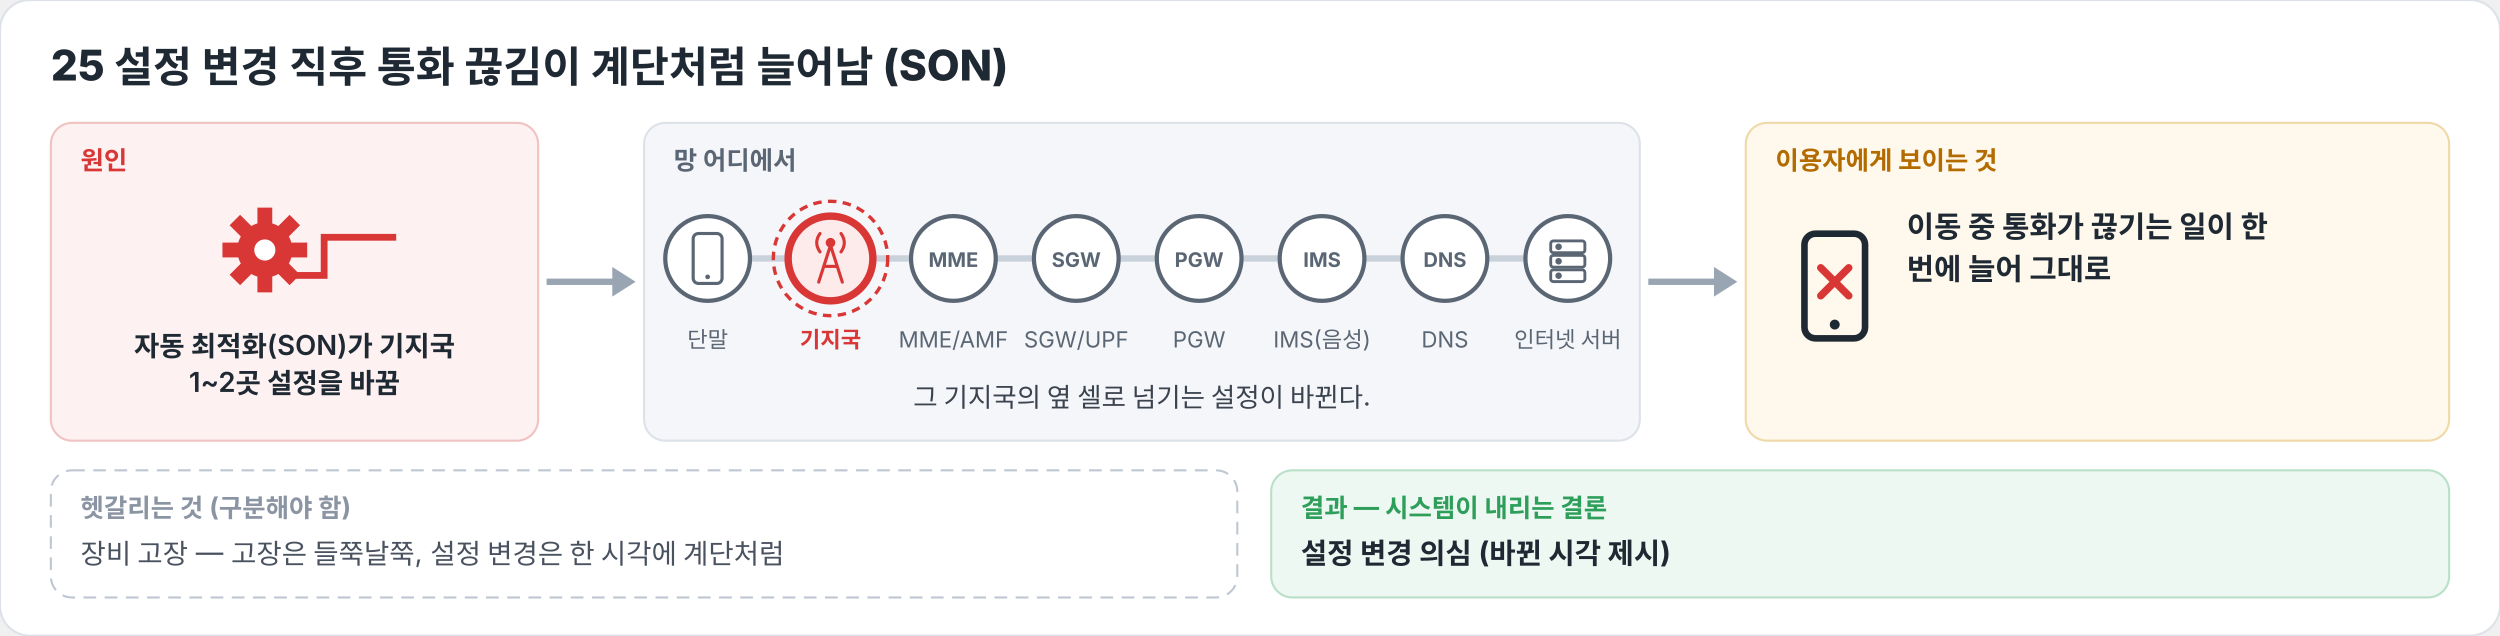
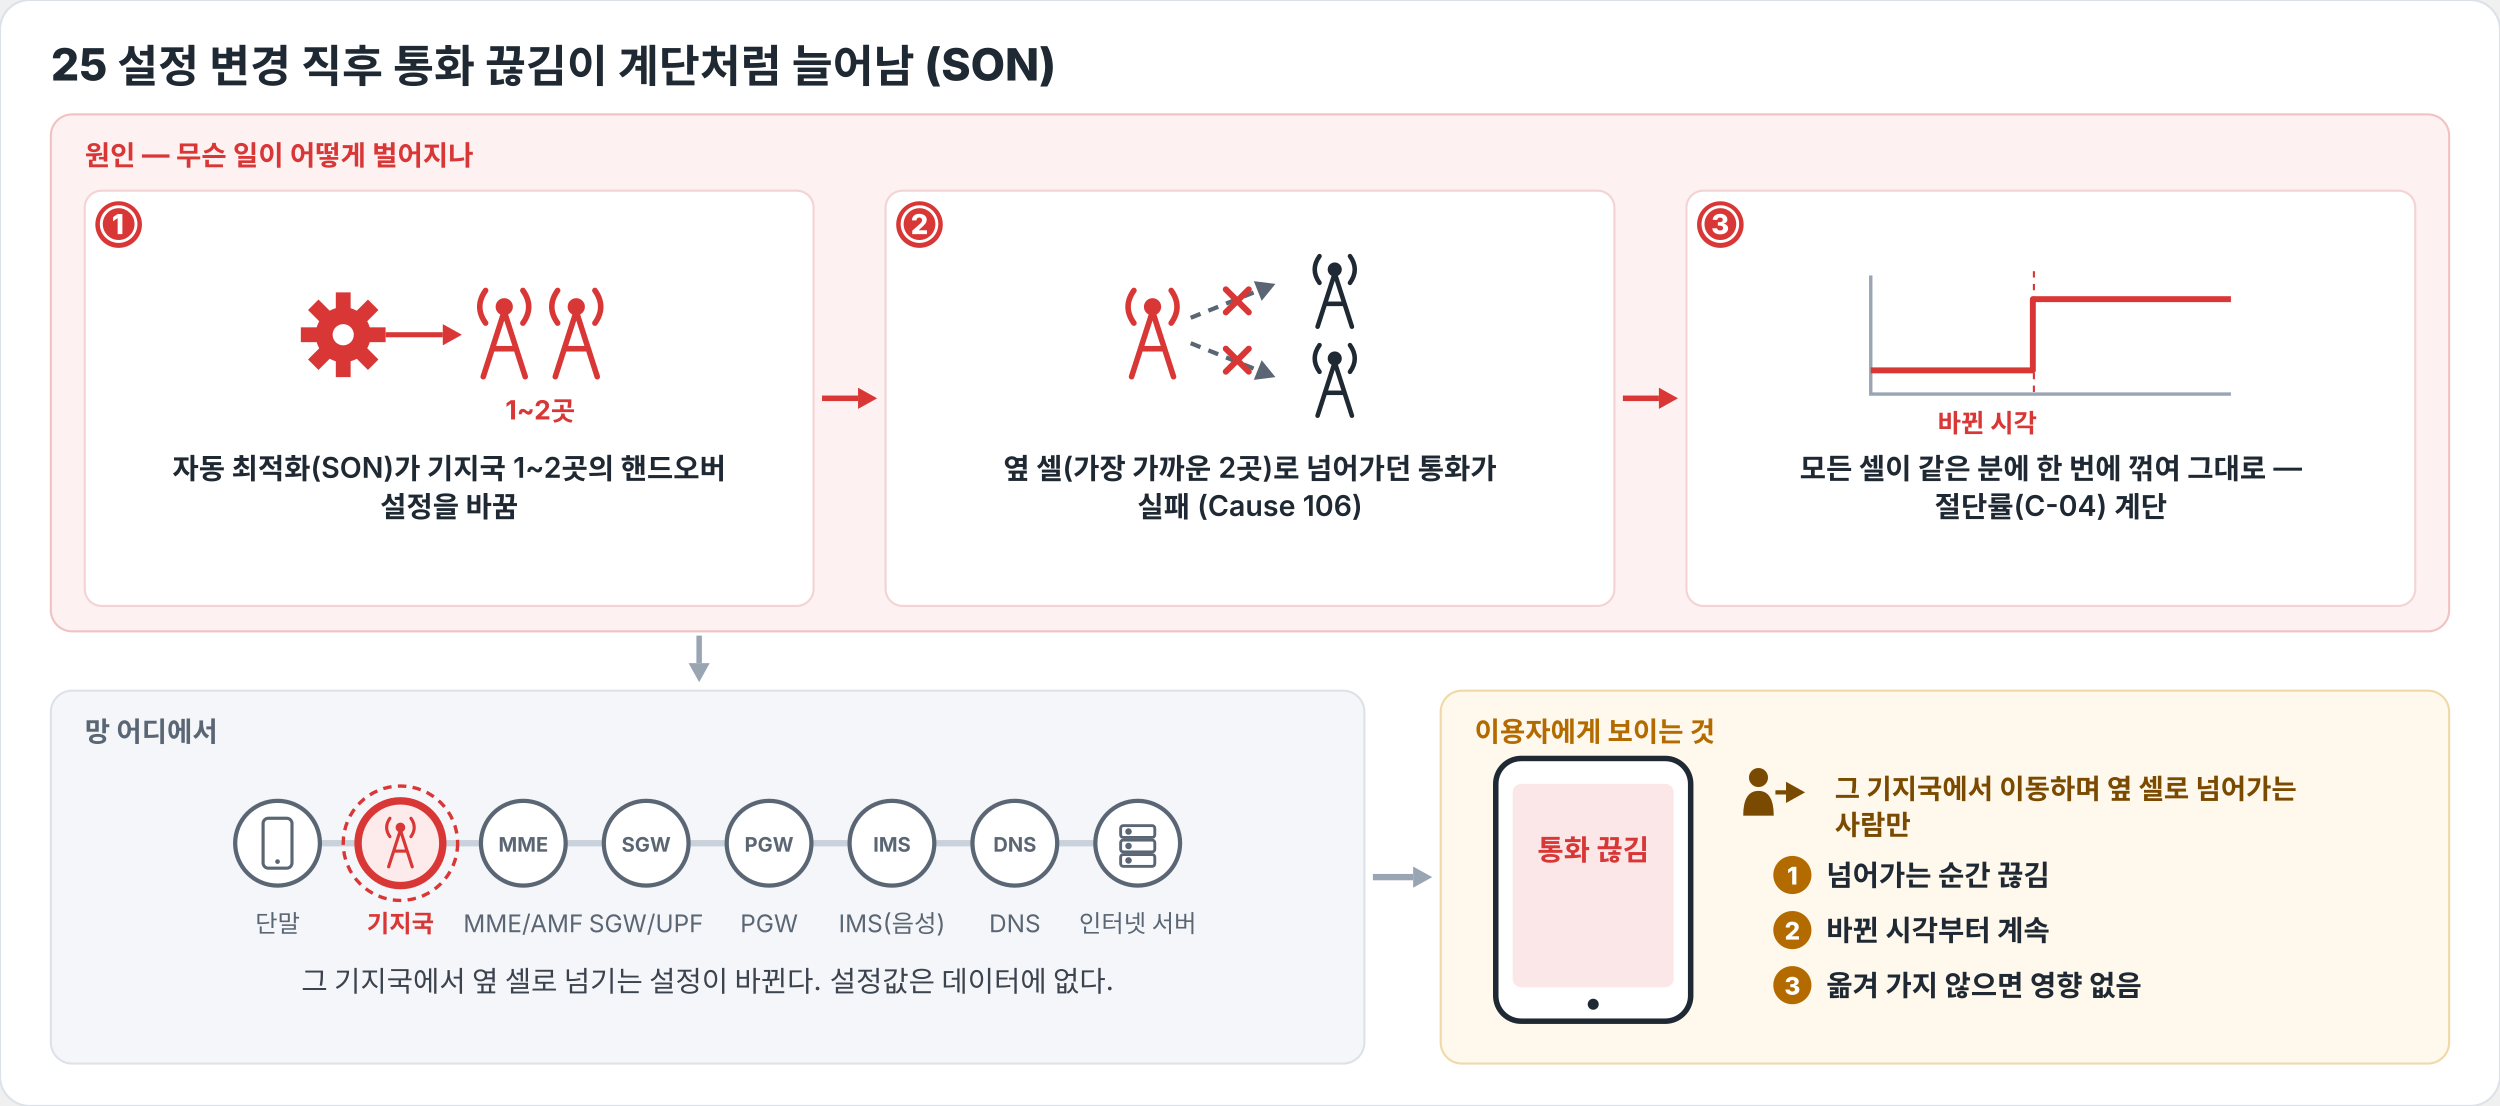
- <svg xmlns="http://www.w3.org/2000/svg" viewBox="0 0 1180 300" width="1180" height="300" font-family="-apple-system,'Apple SD Gothic Neo','Hiragino Sans',sans-serif">
-   <rect width="1180" height="300" rx="14" fill="#fff" stroke="#dde2e8" />
-   <text x="24" y="38" font-size="20" font-weight="800" fill="#1f2933">25  설정 변경 직후 통화 끊김이 계단처럼 늘어남 (SON)</text>
-   <rect x="24" y="58" width="230" height="150" rx="10" fill="#fdf1f1" stroke="#f1c2c2" />
-   <text x="38" y="80" font-size="12" font-weight="700" fill="#d93636">원인</text>
-   <g transform="translate(125,118)">
+ <svg xmlns="http://www.w3.org/2000/svg" viewBox="0 0 1180 522" width="1180" height="522" font-family="-apple-system,'Apple SD Gothic Neo','Hiragino Sans',sans-serif">
+   <rect width="1180" height="522" rx="14" fill="#fff" stroke="#dde2e8" />
+   <text x="24" y="38" font-size="21" font-weight="800" fill="#1f2933">25  설정 변경 직후 통화 끊김이 계단처럼 늘어남 (SON)</text>
+   <rect x="24" y="54" width="1132" height="244" rx="10" fill="#fdf1f1" stroke="#f1c2c2" />
+   <text x="40" y="78" font-size="13" font-weight="700" fill="#d93636">원인 — 무슨 일이 어떻게 벌어지나</text>
+   <rect x="40.0" y="90" width="344.0" height="196" rx="8" fill="#fff" stroke="#f3d3d3" />
+   <circle cx="56.0" cy="106" r="11" fill="#d93636" />
+   <text x="56.0" y="110.5" font-size="13" fill="#fff" font-weight="800" text-anchor="middle">①</text>
+   <g transform="translate(162.0,158)">
    <rect x="-3.5" y="-20" width="7" height="9" fill="#d93636" transform="rotate(0)" />
    <rect x="-3.5" y="-20" width="7" height="9" fill="#d93636" transform="rotate(45)" />
    <rect x="-3.5" y="-20" width="7" height="9" fill="#d93636" transform="rotate(90)" />
    <rect x="-3.5" y="-20" width="7" height="9" fill="#d93636" transform="rotate(135)" />
    <rect x="-3.5" y="-20" width="7" height="9" fill="#d93636" transform="rotate(180)" />
    <rect x="-3.5" y="-20" width="7" height="9" fill="#d93636" transform="rotate(225)" />
    <rect x="-3.5" y="-20" width="7" height="9" fill="#d93636" transform="rotate(270)" />
    <rect x="-3.5" y="-20" width="7" height="9" fill="#d93636" transform="rotate(315)" />
    <circle r="13" fill="#d93636" />
    <circle r="5" fill="#fff" />
  </g>
-   <polyline transform="translate(161,120)" points="-26,10 -8,10 -8,10 -8,-8 26,-8" fill="none" stroke="#d93636" stroke-width="3.2" />
-   <text x="139" y="168" font-size="13" fill="#1f2933" font-weight="600" text-anchor="middle">자동 최적화(SON)가 기지국</text>
-   <text x="139" y="185" font-size="13" fill="#1f2933" font-weight="600" text-anchor="middle">1~2곳 설정을 바꿈</text>
-   <line x1="258" y1="133" x2="292" y2="133" stroke="#9aa5b4" stroke-width="3" />
-   <polygon points="300,133 289,126 289,140" fill="#9aa5b4" />
-   <rect x="304" y="58" width="470" height="150" rx="10" fill="#f4f6f9" stroke="#dde2e8" />
-   <text x="318" y="80" font-size="12" font-weight="700" fill="#5b6675">망 어디에서</text>
-   <line x1="334" y1="122" x2="740" y2="122" stroke="#c9d1db" stroke-width="3" />
-   <circle cx="334" cy="122" r="20" fill="#fff" stroke="#5b6675" stroke-width="2" />
-   <g transform="translate(334,122) scale(0.62)">
-     <rect x="-11" y="-19" width="22" height="38" rx="4" fill="none" stroke="#5b6675" stroke-width="2.4" />
-     <circle cx="0" cy="14" r="1.8" fill="#5b6675" />
-   </g>
-   <text x="334" y="164" text-anchor="middle" font-size="10.5" fill="#5b6675" font-weight="400">단말</text>
-   <circle cx="392" cy="122" r="20" fill="#fdeaea" stroke="#d93636" stroke-width="3.5" />
-   <g transform="translate(392,122) scale(0.62)" stroke="#d93636" stroke-width="2.4" fill="none" stroke-linecap="round">
+   <line x1="182.0" y1="158" x2="209.0" y2="158.0" stroke="#d93636" stroke-width="2.4" />
+   <polygon points="218.0,158 209.0,153.0 209.0,163.0" fill="#d93636" />
+   <g transform="translate(238.0,158) scale(1.1)" stroke="#d93636" stroke-width="2.4" fill="none" stroke-linecap="round">
    <path d="M-9,18 L0,-10 L9,18 M-5,6 L5,6" />
    <circle cx="0" cy="-12" r="2.5" fill="#d93636" />
    <path d="M-8,-19 Q-13,-12 -8,-5 M8,-19 Q13,-12 8,-5" />
  </g>
-   <text x="392" y="164" text-anchor="middle" font-size="10.5" fill="#d93636" font-weight="700">기지국</text>
-   <circle cx="392" cy="122" r="27" fill="none" stroke="#d93636" stroke-width="1.6" stroke-dasharray="4 3" />
-   <circle cx="450" cy="122" r="20" fill="#fff" stroke="#5b6675" stroke-width="2" />
-   <text x="450" y="126" text-anchor="middle" font-size="9.5" font-weight="700" fill="#5b6675">MME</text>
-   <text x="450" y="164" text-anchor="middle" font-size="10.5" fill="#5b6675" font-weight="400">MME/AMF</text>
-   <circle cx="508" cy="122" r="20" fill="#fff" stroke="#5b6675" stroke-width="2" />
-   <text x="508" y="126" text-anchor="middle" font-size="9.5" font-weight="700" fill="#5b6675">SGW</text>
-   <text x="508" y="164" text-anchor="middle" font-size="10.5" fill="#5b6675" font-weight="400">SGW/UPF</text>
-   <circle cx="566" cy="122" r="20" fill="#fff" stroke="#5b6675" stroke-width="2" />
-   <text x="566" y="126" text-anchor="middle" font-size="9.5" font-weight="700" fill="#5b6675">PGW</text>
-   <text x="566" y="164" text-anchor="middle" font-size="10.5" fill="#5b6675" font-weight="400">PGW</text>
-   <circle cx="624" cy="122" r="20" fill="#fff" stroke="#5b6675" stroke-width="2" />
-   <text x="624" y="126" text-anchor="middle" font-size="9.5" font-weight="700" fill="#5b6675">IMS</text>
-   <text x="624" y="164" text-anchor="middle" font-size="10.5" fill="#5b6675" font-weight="400">IMS(음성)</text>
-   <circle cx="682" cy="122" r="20" fill="#fff" stroke="#5b6675" stroke-width="2" />
-   <text x="682" y="126" text-anchor="middle" font-size="9.5" font-weight="700" fill="#5b6675">DNS</text>
-   <text x="682" y="164" text-anchor="middle" font-size="10.5" fill="#5b6675" font-weight="400">DNS</text>
-   <circle cx="740" cy="122" r="20" fill="#fff" stroke="#5b6675" stroke-width="2" />
-   <g transform="translate(740,123) scale(.62)" fill="none" stroke="#5b6675" stroke-width="2.2">
+   <g transform="translate(272.0,158) scale(1.1)" stroke="#d93636" stroke-width="2.4" fill="none" stroke-linecap="round">
+     <path d="M-9,18 L0,-10 L9,18 M-5,6 L5,6" />
+     <circle cx="0" cy="-12" r="2.5" fill="#d93636" />
+     <path d="M-8,-19 Q-13,-12 -8,-5 M8,-19 Q13,-12 8,-5" />
+   </g>
+   <text x="255.0" y="198" font-size="12.5" fill="#d93636" font-weight="700" text-anchor="middle">1~2곳</text>
+   <text x="212.0" y="226" font-size="13.5" fill="#1f2933" font-weight="600" text-anchor="middle">자동 최적화(SON)가 기지국 1~2곳의 핸드오버</text>
+   <text x="212.0" y="244" font-size="13.5" fill="#1f2933" font-weight="600" text-anchor="middle">설정을 바꿈</text>
+   <line x1="388.0" y1="188" x2="405.0" y2="188.0" stroke="#d93636" stroke-width="2.6" />
+   <polygon points="414.0,188 405.0,183.0 405.0,193.0" fill="#d93636" />
+   <rect x="418.0" y="90" width="344.0" height="196" rx="8" fill="#fff" stroke="#f3d3d3" />
+   <circle cx="434.0" cy="106" r="11" fill="#d93636" />
+   <text x="434.0" y="110.5" font-size="13" fill="#fff" font-weight="800" text-anchor="middle">②</text>
+   <g transform="translate(544.0,158) scale(1.1)" stroke="#d93636" stroke-width="2.4" fill="none" stroke-linecap="round">
+     <path d="M-9,18 L0,-10 L9,18 M-5,6 L5,6" />
+     <circle cx="0" cy="-12" r="2.5" fill="#d93636" />
+     <path d="M-8,-19 Q-13,-12 -8,-5 M8,-19 Q13,-12 8,-5" />
+   </g>
+   <line x1="562.0" y1="150" x2="593.6" y2="137.3" stroke="#5b6675" stroke-width="2" stroke-dasharray="5 4" />
+   <polygon points="602.0,134 591.8,132.7 595.5,142.0" fill="#5b6675" />
+   <line x1="562.0" y1="162" x2="593.6" y2="174.7" stroke="#5b6675" stroke-width="2" stroke-dasharray="5 4" />
+   <polygon points="602.0,178 595.5,170.0 591.8,179.3" fill="#5b6675" />
+   <g transform="translate(630.0,138) scale(0.9)" stroke="#1f2933" stroke-width="2.4" fill="none" stroke-linecap="round">
+     <path d="M-9,18 L0,-10 L9,18 M-5,6 L5,6" />
+     <circle cx="0" cy="-12" r="2.5" fill="#1f2933" />
+     <path d="M-8,-19 Q-13,-12 -8,-5 M8,-19 Q13,-12 8,-5" />
+   </g>
+   <g transform="translate(630.0,180) scale(0.9)" stroke="#1f2933" stroke-width="2.4" fill="none" stroke-linecap="round">
+     <path d="M-9,18 L0,-10 L9,18 M-5,6 L5,6" />
+     <circle cx="0" cy="-12" r="2.5" fill="#1f2933" />
+     <path d="M-8,-19 Q-13,-12 -8,-5 M8,-19 Q13,-12 8,-5" />
+   </g>
+   <g transform="translate(584.0,142) scale(0.9)" stroke="#d93636" stroke-width="3.2" stroke-linecap="round">
+     <path d="M-6,-6 L6,6 M6,-6 L-6,6" />
+   </g>
+   <g transform="translate(584.0,170) scale(0.9)" stroke="#d93636" stroke-width="3.2" stroke-linecap="round">
+     <path d="M-6,-6 L6,6 M6,-6 L-6,6" />
+   </g>
+   <text x="590.0" y="226" font-size="13.5" fill="#1f2933" font-weight="600" text-anchor="middle">옆 셀(가장 가까운 2곳)로 넘어가던 통화가</text>
+   <text x="590.0" y="244" font-size="13.5" fill="#1f2933" font-weight="600" text-anchor="middle">실패 (Cause 106)</text>
+   <line x1="766.0" y1="188" x2="783.0" y2="188.0" stroke="#d93636" stroke-width="2.6" />
+   <polygon points="792.0,188 783.0,183.0 783.0,193.0" fill="#d93636" />
+   <rect x="796.0" y="90" width="344.0" height="196" rx="8" fill="#fff" stroke="#f3d3d3" />
+   <circle cx="812.0" cy="106" r="11" fill="#d93636" />
+   <text x="812.0" y="110.5" font-size="13" fill="#fff" font-weight="800" text-anchor="middle">③</text>
+   <path d="M883.0,130.0 L883.0,186.0 L1053.0,186.0" fill="none" stroke="#9aa5b4" stroke-width="1.6" />
+   <path d="M883.0,174.8 L959.5,174.8 L959.5,141.2 L1053.0,141.2" fill="none" stroke="#d93636" stroke-width="2.8" stroke-linejoin="round" />
+   <text x="938.0" y="204" font-size="12" fill="#d93636" font-weight="700" text-anchor="middle">바뀐 시각</text>
+   <line x1="960.0" y1="128" x2="960.0" y2="188" stroke="#d93636" stroke-dasharray="3 3" />
+   <text x="968.0" y="226" font-size="13.5" fill="#1f2933" font-weight="600" text-anchor="middle">모든 셀이 같은 분에 한 번에 꺾여 그대로 —</text>
+   <text x="968.0" y="244" font-size="13.5" fill="#1f2933" font-weight="600" text-anchor="middle">절단률(C-04) 계단</text>
+   <line x1="330" y1="300" x2="330.0" y2="313.0" stroke="#9aa5b4" stroke-width="2.6" />
+   <polygon points="330,322 335.0,313.0 325.0,313.0" fill="#9aa5b4" />
+   <rect x="24" y="326" width="620" height="176" rx="10" fill="#f4f6f9" stroke="#dde2e8" />
+   <text x="40" y="350" font-size="13" font-weight="700" fill="#5b6675">망 어디에서</text>
+   <line x1="131" y1="398" x2="537" y2="398" stroke="#c9d1db" stroke-width="3" />
+   <circle cx="131" cy="398" r="20" fill="#fff" stroke="#5b6675" stroke-width="2" />
+   <g transform="translate(131,398) scale(0.62)">
+     <rect x="-11" y="-19" width="22" height="38" rx="4" fill="none" stroke="#5b6675" stroke-width="2.4" />
+     <circle cx="0" cy="14" r="1.8" fill="#5b6675" />
+   </g>
+   <text x="131" y="440" text-anchor="middle" font-size="11.5" fill="#5b6675" font-weight="400">단말</text>
+   <circle cx="189" cy="398" r="20" fill="#fdeaea" stroke="#d93636" stroke-width="3.5" />
+   <g transform="translate(189,398) scale(0.62)" stroke="#d93636" stroke-width="2.4" fill="none" stroke-linecap="round">
+     <path d="M-9,18 L0,-10 L9,18 M-5,6 L5,6" />
+     <circle cx="0" cy="-12" r="2.5" fill="#d93636" />
+     <path d="M-8,-19 Q-13,-12 -8,-5 M8,-19 Q13,-12 8,-5" />
+   </g>
+   <text x="189" y="440" text-anchor="middle" font-size="11.5" fill="#d93636" font-weight="700">기지국</text>
+   <circle cx="189" cy="398" r="27" fill="none" stroke="#d93636" stroke-width="1.6" stroke-dasharray="4 3" />
+   <circle cx="247" cy="398" r="20" fill="#fff" stroke="#5b6675" stroke-width="2" />
+   <text x="247" y="402" text-anchor="middle" font-size="9.5" font-weight="700" fill="#5b6675">MME</text>
+   <text x="247" y="440" text-anchor="middle" font-size="11.5" fill="#5b6675" font-weight="400">MME/AMF</text>
+   <circle cx="305" cy="398" r="20" fill="#fff" stroke="#5b6675" stroke-width="2" />
+   <text x="305" y="402" text-anchor="middle" font-size="9.5" font-weight="700" fill="#5b6675">SGW</text>
+   <text x="305" y="440" text-anchor="middle" font-size="11.5" fill="#5b6675" font-weight="400">SGW/UPF</text>
+   <circle cx="363" cy="398" r="20" fill="#fff" stroke="#5b6675" stroke-width="2" />
+   <text x="363" y="402" text-anchor="middle" font-size="9.5" font-weight="700" fill="#5b6675">PGW</text>
+   <text x="363" y="440" text-anchor="middle" font-size="11.5" fill="#5b6675" font-weight="400">PGW</text>
+   <circle cx="421" cy="398" r="20" fill="#fff" stroke="#5b6675" stroke-width="2" />
+   <text x="421" y="402" text-anchor="middle" font-size="9.5" font-weight="700" fill="#5b6675">IMS</text>
+   <text x="421" y="440" text-anchor="middle" font-size="11.5" fill="#5b6675" font-weight="400">IMS(음성)</text>
+   <circle cx="479" cy="398" r="20" fill="#fff" stroke="#5b6675" stroke-width="2" />
+   <text x="479" y="402" text-anchor="middle" font-size="9.5" font-weight="700" fill="#5b6675">DNS</text>
+   <text x="479" y="440" text-anchor="middle" font-size="11.5" fill="#5b6675" font-weight="400">DNS</text>
+   <circle cx="537" cy="398" r="20" fill="#fff" stroke="#5b6675" stroke-width="2" />
+   <g transform="translate(537,399) scale(.62)" fill="none" stroke="#5b6675" stroke-width="2.2">
    <rect x="-13" y="-15" width="26" height="9" rx="2" />
    <circle cx="-7" cy="-10.5" r="1.4" fill="#5b6675" />
    <rect x="-13" y="-4" width="26" height="9" rx="2" />
    <circle cx="-7" cy="0.5" r="1.4" fill="#5b6675" />
    <rect x="-13" y="7" width="26" height="9" rx="2" />
    <circle cx="-7" cy="11.5" r="1.4" fill="#5b6675" />
  </g>
-   <text x="740" y="164" text-anchor="middle" font-size="10.5" fill="#5b6675" font-weight="400">인터넷 서버</text>
-   <text x="539" y="192" font-size="12.5" fill="#3b434f" font-weight="400" text-anchor="middle">그 기지국의 옆 셀로 넘기는 설정이 바뀐다.</text>
-   <line x1="778" y1="133" x2="812" y2="133" stroke="#9aa5b4" stroke-width="3" />
-   <polygon points="820,133 809,126 809,140" fill="#9aa5b4" />
-   <rect x="824" y="58" width="332" height="150" rx="10" fill="#fff8ec" stroke="#f0d9a8" />
-   <text x="838" y="80" font-size="12" font-weight="700" fill="#b36b00">이용자에게 보이는 것</text>
-   <g transform="translate(866,135) scale(1.3)">
-     <rect x="-11" y="-19" width="22" height="38" rx="4" fill="none" stroke="#1f2933" stroke-width="2.4" />
-     <circle cx="0" cy="14" r="1.8" fill="#1f2933" />
+   <text x="537" y="440" text-anchor="middle" font-size="11.5" fill="#5b6675" font-weight="400">인터넷 서버</text>
+   <text x="334" y="468" font-size="13.5" fill="#3b434f" font-weight="400" text-anchor="middle">그 기지국에서 옆 셀로 넘기는 설정이 바뀐다. 설정값은 데이터에 없다.</text>
+   <line x1="648" y1="414" x2="667.0" y2="414.0" stroke="#9aa5b4" stroke-width="3" />
+   <polygon points="676,414 667.0,409.0 667.0,419.0" fill="#9aa5b4" />
+   <rect x="680" y="326" width="476" height="176" rx="10" fill="#fff8ec" stroke="#f0d9a8" />
+   <text x="696" y="350" font-size="13" font-weight="700" fill="#b36b00">이용자에게 보이는 것</text>
+   <rect x="706" y="358" width="92" height="124" rx="12" fill="#fff" stroke="#1f2933" stroke-width="2.6" />
+   <rect x="714" y="370" width="76" height="96" rx="4" fill="#d93636" opacity=".12" />
+   <circle cx="752" cy="474" r="2.6" fill="#1f2933" />
+   <text x="752" y="406" font-size="13.5" fill="#d93636" font-weight="800" text-anchor="middle">통화 끊김</text>
+   <g transform="translate(830,376) scale(0.9)" fill="#7a4a00">
+     <circle cx="0" cy="-10" r="5" />
+     <path d="M-8,10 Q-8,-3 0,-3 Q8,-3 8,10 Z" />
  </g>
-   <g transform="translate(866,133) scale(1.1)" stroke="#d93636" stroke-width="3.2" stroke-linecap="round">
-     <path d="M-6,-6 L6,6 M6,-6 L-6,6" />
-   </g>
-   <text x="900" y="112" font-size="14" fill="#1f2933" font-weight="700" text-anchor="start">이동 중 통화가 끊기는 일이 한</text>
-   <text x="900" y="132" font-size="14" fill="#1f2933" font-weight="700" text-anchor="start">번에 늘어 그대로</text>
-   <rect x="24" y="222" width="560" height="60" rx="10" fill="#fff" stroke="#bfc7d2" stroke-dasharray="6 4" />
-   <text x="38" y="244" font-size="12" font-weight="700" fill="#8a94a3">헷갈리는 것 (구분해야 함)</text>
-   <text x="38" y="266" font-size="13" fill="#4a5260" font-weight="400" text-anchor="start">장비 고장 — 고장은 들쭉날쭉, 설정 변경은 한 시각에 계단처럼</text>
-   <rect x="600" y="222" width="556" height="60" rx="10" fill="#eef8f2" stroke="#b9e0c8" />
-   <text x="614" y="244" font-size="12" font-weight="700" fill="#2e9e5b">결과 — 시스템이 내리는 결론</text>
-   <text x="614" y="266" font-size="13.5" fill="#1f2933" font-weight="700" text-anchor="start">설정 변경 의심 (바뀐 시각 제시)</text>
+   <line x1="838" y1="374" x2="843.0" y2="374.0" stroke="#7a4a00" stroke-width="2" />
+   <polygon points="852,374 843.0,369.0 843.0,379.0" fill="#7a4a00" />
+   <text x="866" y="377" font-size="13" fill="#7a4a00" font-weight="700" text-anchor="start">그 기지국에서 이동하며 옆 셀로 넘어가는</text>
+   <text x="866" y="394" font-size="13" fill="#7a4a00" font-weight="700" text-anchor="start">사람만</text>
+   <circle cx="846" cy="413" r="9" fill="#b36b00" />
+   <text x="846" y="417.5" font-size="11.5" fill="#fff" font-weight="800" text-anchor="middle">1</text>
+   <text x="862" y="418" font-size="13.5" fill="#1f2933" font-weight="600" text-anchor="start">넘어가는 순간 끊김</text>
+   <circle cx="846" cy="439" r="9" fill="#b36b00" />
+   <text x="846" y="443.5" font-size="11.5" fill="#fff" font-weight="800" text-anchor="middle">2</text>
+   <text x="862" y="444" font-size="13.5" fill="#1f2933" font-weight="600" text-anchor="start">바뀐 시각부터 계속</text>
+   <circle cx="846" cy="465" r="9" fill="#b36b00" />
+   <text x="846" y="469.5" font-size="11.5" fill="#fff" font-weight="800" text-anchor="middle">3</text>
+   <text x="862" y="470" font-size="13.5" fill="#1f2933" font-weight="600" text-anchor="start">옮겨 가지 않으면 영향 없음</text>
</svg>
